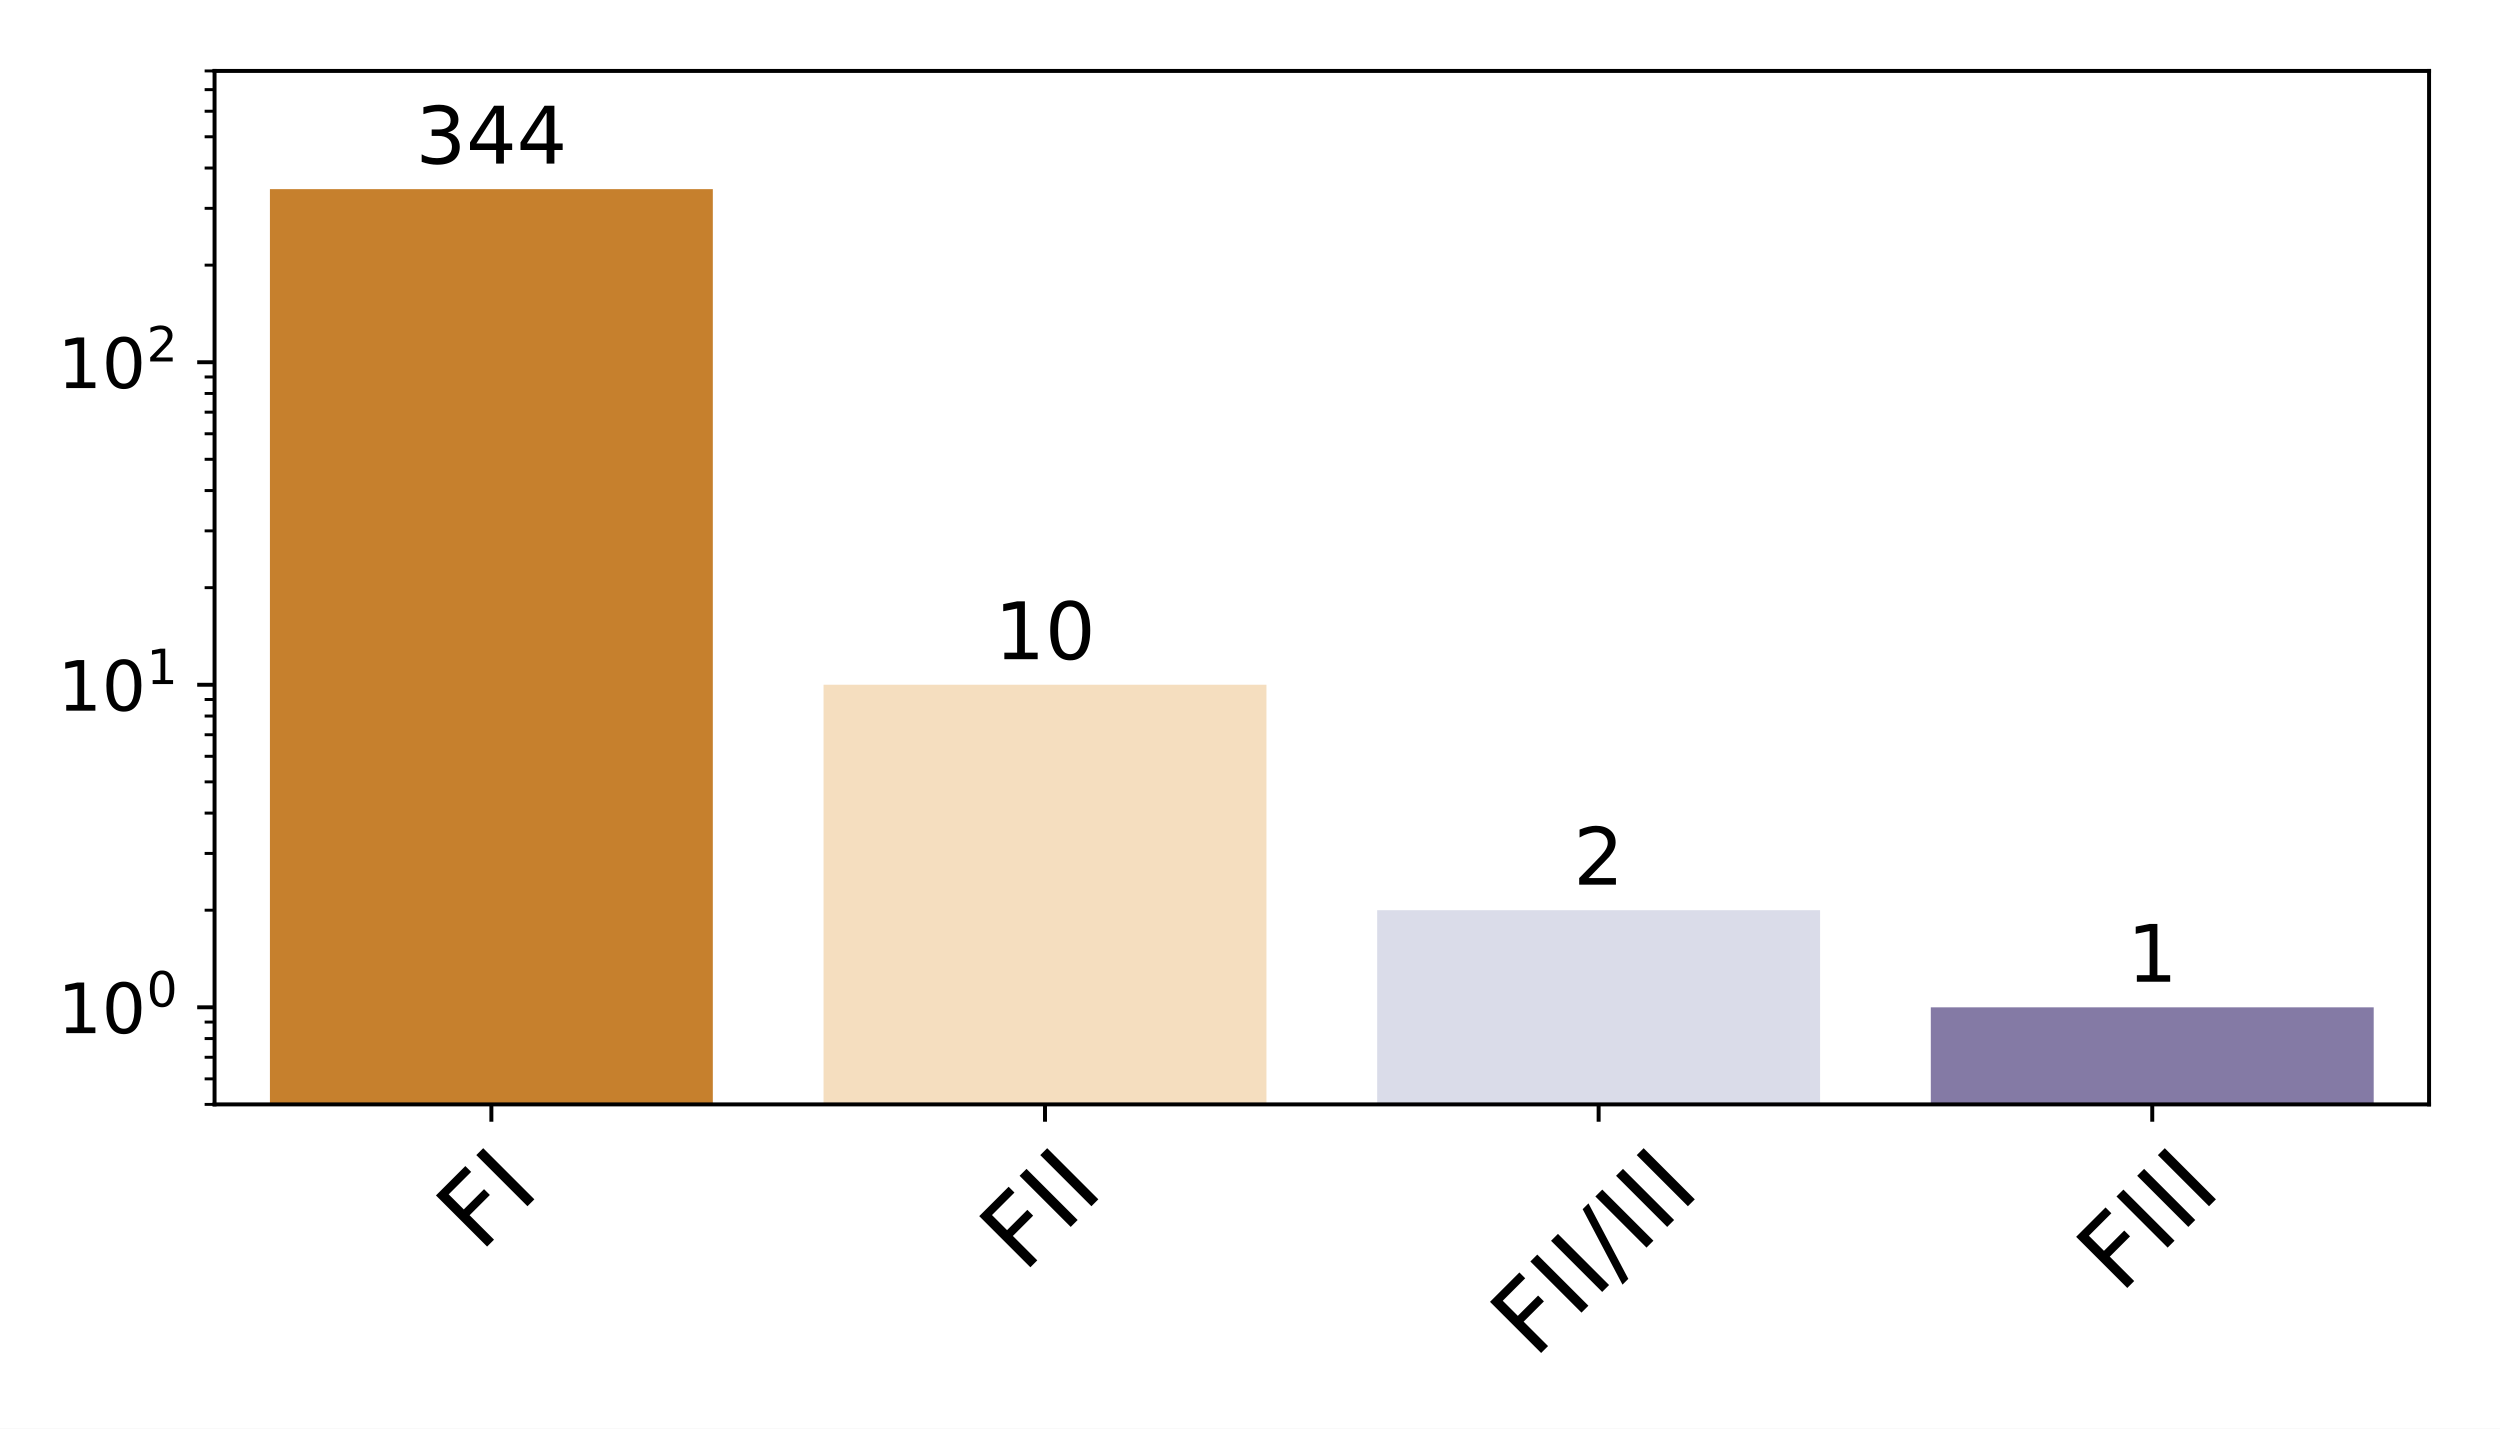
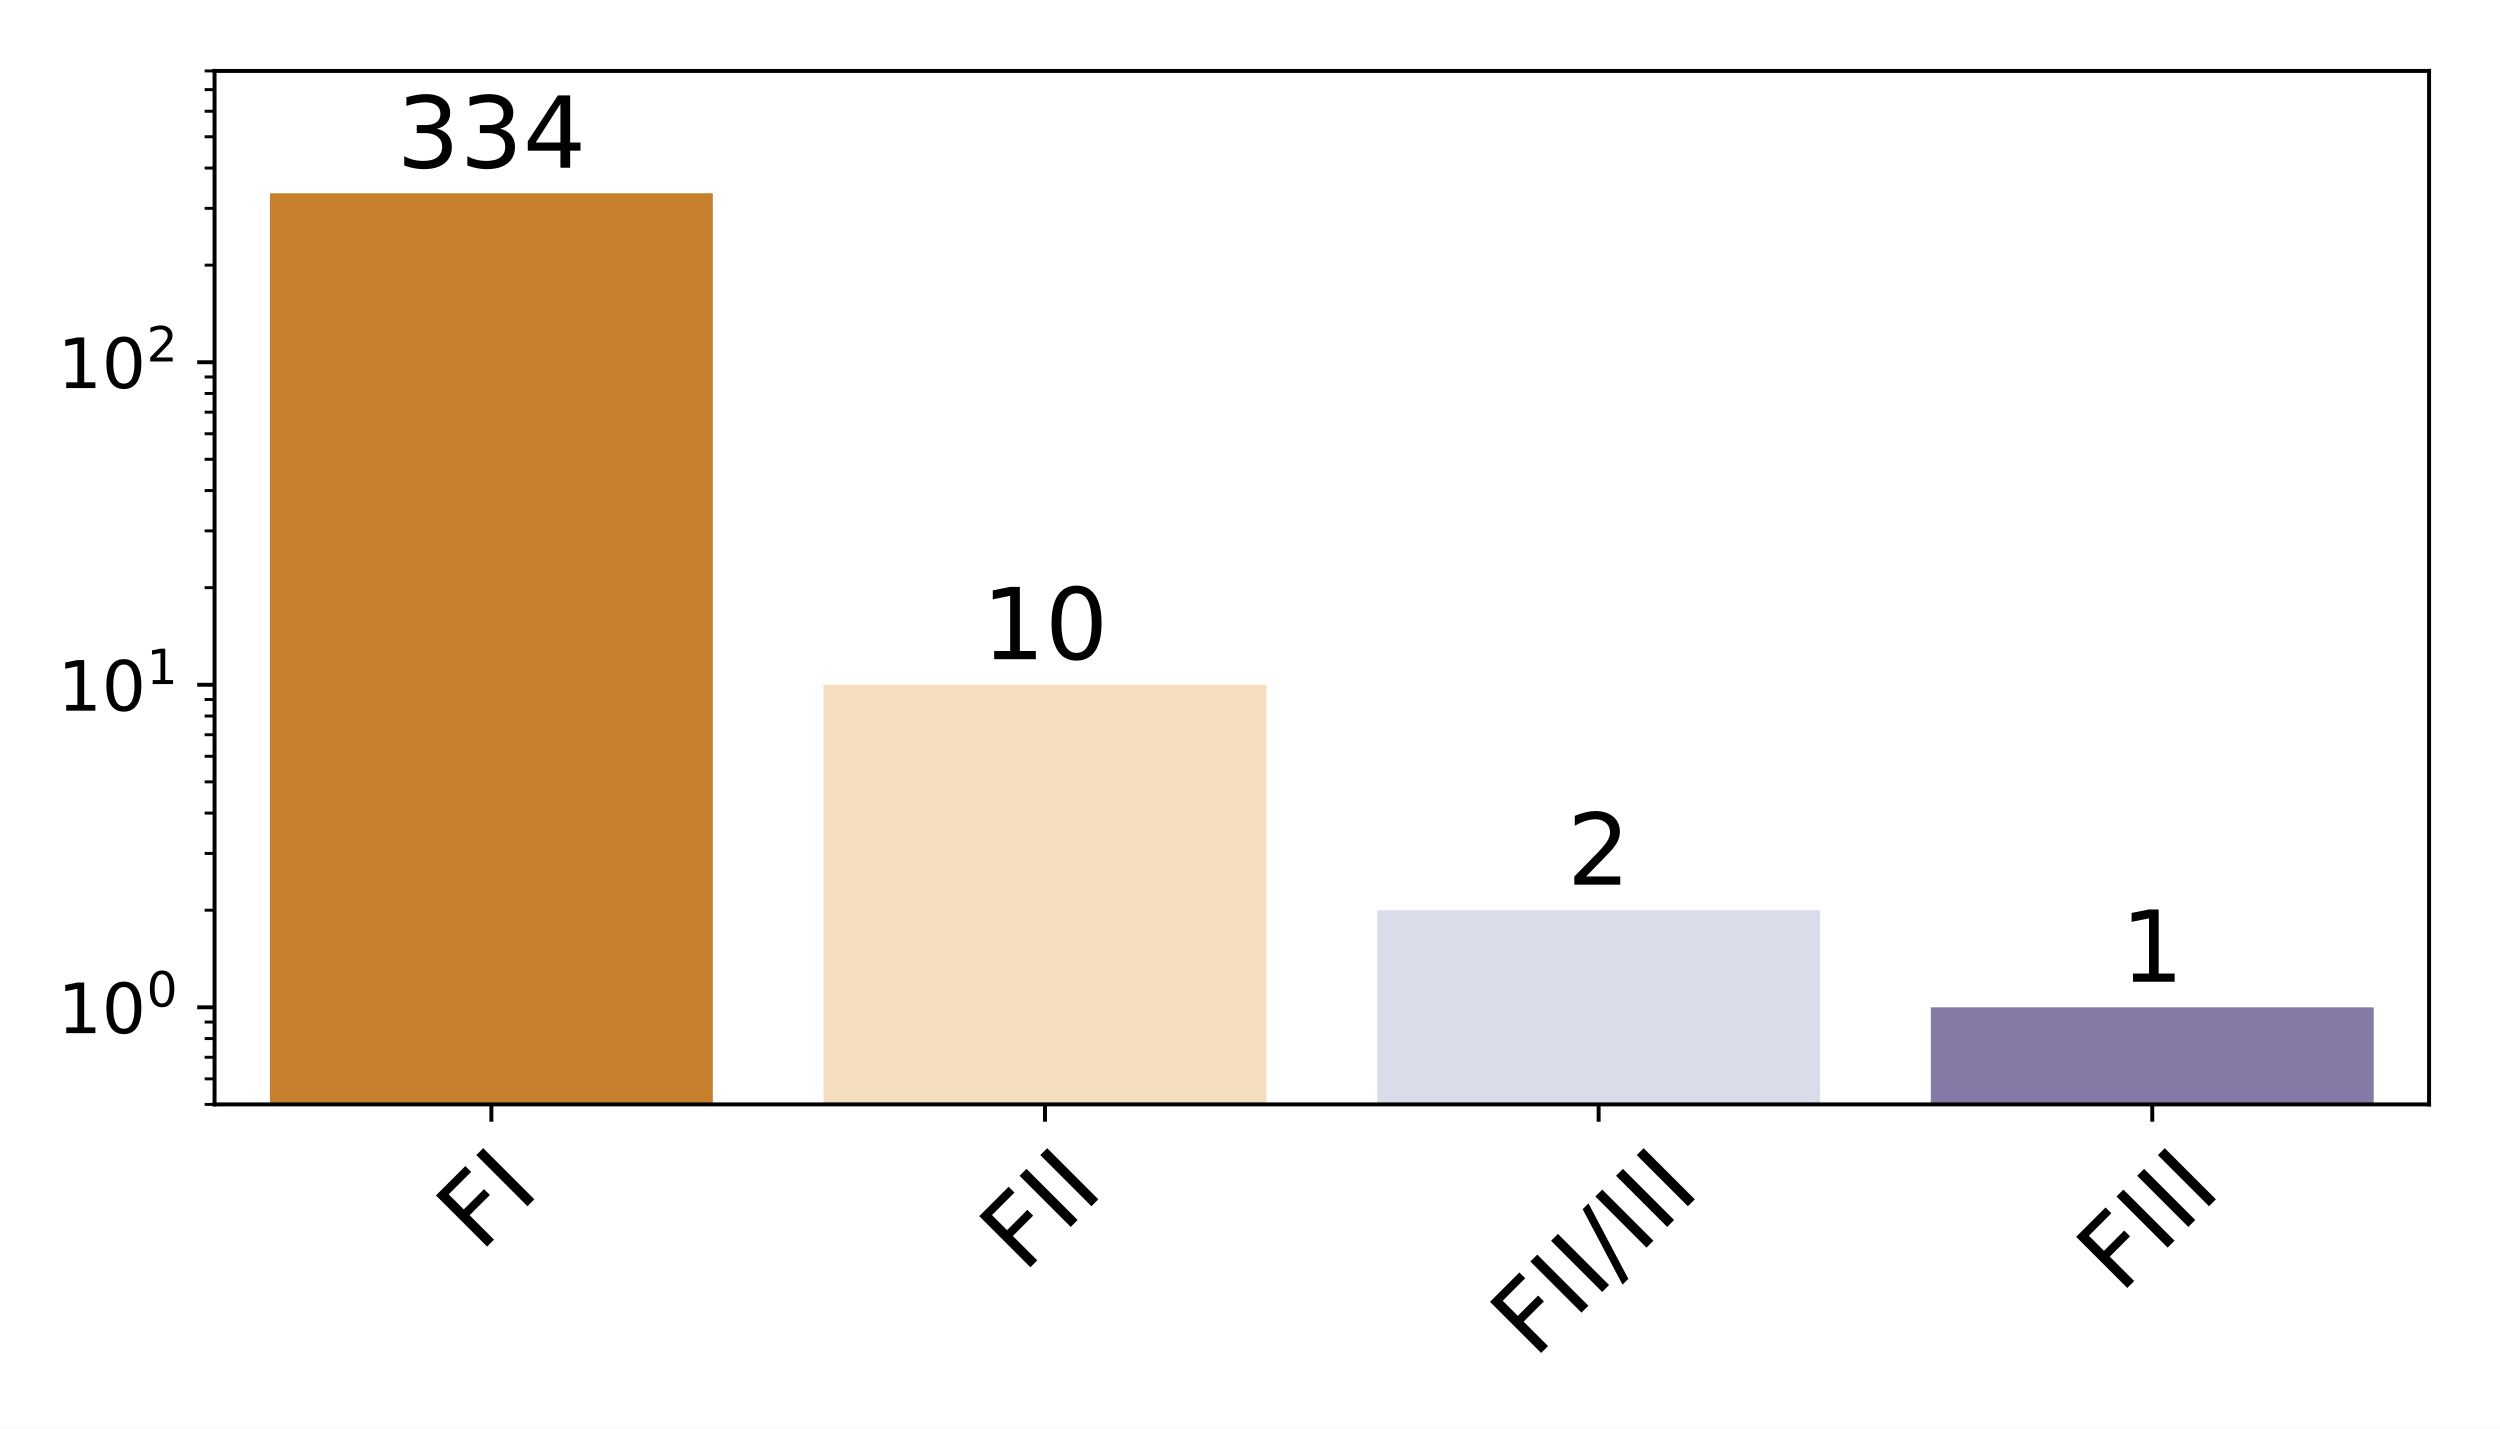
<svg xmlns="http://www.w3.org/2000/svg" xmlns:xlink="http://www.w3.org/1999/xlink" height="288pt" version="1.1" viewBox="0 0 504 288" width="504pt">
  <defs>
    <style type="text/css">
*{stroke-linecap:butt;stroke-linejoin:round;}
  </style>
  </defs>
  <g id="figure_1">
    <g id="patch_1">
      <path d="M 0 288  L 504 288  L 504 0  L 0 0  z " style="fill:#ffffff;" />
    </g>
    <g id="axes_1">
      <g id="patch_2">
        <path d="M 43.254 222.647  L 489.7 222.647  L 489.7 14.3  L 43.254 14.3  z " style="fill:#ffffff;" />
      </g>
      <g id="patch_3">
-         <path clip-path="url(#p3c71dcef30)" d="M 54.416 65227.813  L 143.705 65227.813  L 143.705 38.134  L 54.416 38.134  z " style="fill:#c6802d;" />
+         <path clip-path="url(#p09a1e8cdd0)" d="M 54.416 65227.813  L 143.705 65227.813  L 143.705 38.967  L 54.416 38.967  z " style="fill:#c6802d;" />
      </g>
      <g id="patch_4">
-         <path clip-path="url(#p3c71dcef30)" d="M 166.027 65227.813  L 255.316 65227.813  L 255.316 138.048  L 166.027 138.048  z " style="fill:#f5debf;" />
+         <path clip-path="url(#p09a1e8cdd0)" d="M 166.027 65227.813  L 255.316 65227.813  L 255.316 138.048  L 166.027 138.048  z " style="fill:#f5debf;" />
      </g>
      <g id="patch_5">
-         <path clip-path="url(#p3c71dcef30)" d="M 277.638 65227.813  L 366.927 65227.813  L 366.927 183.498  L 277.638 183.498  z " style="fill:#dadce9;" />
+         <path clip-path="url(#p09a1e8cdd0)" d="M 277.638 65227.813  L 366.927 65227.813  L 366.927 183.498  L 277.638 183.498  z " style="fill:#dadce9;" />
      </g>
      <g id="patch_6">
-         <path clip-path="url(#p3c71dcef30)" d="M 389.25 65227.813  L 478.539 65227.813  L 478.539 203.073  L 389.25 203.073  z " style="fill:#847aa5;" />
+         <path clip-path="url(#p09a1e8cdd0)" d="M 389.25 65227.813  L 478.539 65227.813  L 478.539 203.073  L 389.25 203.073  z " style="fill:#847aa5;" />
      </g>
      <g id="matplotlib.axis_1">
        <g id="xtick_1">
          <g id="line2d_1">
            <defs>
-               <path d="M 0 0  L 0 3.5  " id="m70b7c13395" style="stroke:#000000;stroke-width:0.8;" />
-             </defs>
-             <g>
-               <use style="stroke:#000000;stroke-width:0.8;" x="99.06" xlink:href="#m70b7c13395" y="222.647" />
+               <path d="M 0 0  L 0 3.5  " id="m8ceddf1d35" style="stroke:#000000;stroke-width:0.8;" />
+             </defs>
+             <g>
+               <use style="stroke:#000000;stroke-width:0.8;" x="99.06" xlink:href="#m8ceddf1d35" y="222.647" />
            </g>
          </g>
          <g id="text_1">
            <defs>
              <path d="M 9.812 72.906  L 51.703 72.906  L 51.703 64.594  L 19.672 64.594  L 19.672 43.109  L 48.578 43.109  L 48.578 34.812  L 19.672 34.812  L 19.672 0  L 9.812 0  z " id="DejaVuSans-46" />
              <path d="M 9.812 72.906  L 19.672 72.906  L 19.672 0  L 9.812 0  z " id="DejaVuSans-49" />
            </defs>
            <g transform="translate(96.80956 252.6987)rotate(-45)scale(0.2 -0.2)">
              <use xlink:href="#DejaVuSans-46" />
              <use x="57.52" xlink:href="#DejaVuSans-49" />
            </g>
          </g>
        </g>
        <g id="xtick_2">
          <g id="line2d_2">
            <g>
-               <use style="stroke:#000000;stroke-width:0.8;" x="210.672" xlink:href="#m70b7c13395" y="222.647" />
+               <use style="stroke:#000000;stroke-width:0.8;" x="210.672" xlink:href="#m8ceddf1d35" y="222.647" />
            </g>
          </g>
          <g id="text_2">
            <g transform="translate(206.335 256.8707)rotate(-45)scale(0.2 -0.2)">
              <use xlink:href="#DejaVuSans-46" />
              <use x="57.52" xlink:href="#DejaVuSans-49" />
              <use x="87.012" xlink:href="#DejaVuSans-49" />
            </g>
          </g>
        </g>
        <g id="xtick_3">
          <g id="line2d_3">
            <g>
-               <use style="stroke:#000000;stroke-width:0.8;" x="322.283" xlink:href="#m70b7c13395" y="222.647" />
+               <use style="stroke:#000000;stroke-width:0.8;" x="322.283" xlink:href="#m8ceddf1d35" y="222.647" />
            </g>
          </g>
          <g id="text_3">
            <defs>
              <path d="M 25.391 72.906  L 33.688 72.906  L 8.297 -9.281  L 0 -9.281  z " id="DejaVuSans-2f" />
            </defs>
            <g transform="translate(309.3064 274.1506)rotate(-45)scale(0.2 -0.2)">
              <use xlink:href="#DejaVuSans-46" />
              <use x="57.52" xlink:href="#DejaVuSans-49" />
              <use x="87.012" xlink:href="#DejaVuSans-49" />
              <use x="116.504" xlink:href="#DejaVuSans-2f" />
              <use x="150.195" xlink:href="#DejaVuSans-49" />
              <use x="179.688" xlink:href="#DejaVuSans-49" />
              <use x="209.18" xlink:href="#DejaVuSans-49" />
            </g>
          </g>
        </g>
        <g id="xtick_4">
          <g id="line2d_4">
            <g>
-               <use style="stroke:#000000;stroke-width:0.8;" x="433.894" xlink:href="#m70b7c13395" y="222.647" />
+               <use style="stroke:#000000;stroke-width:0.8;" x="433.894" xlink:href="#m8ceddf1d35" y="222.647" />
            </g>
          </g>
          <g id="text_4">
            <g transform="translate(427.4718 261.0426)rotate(-45)scale(0.2 -0.2)">
              <use xlink:href="#DejaVuSans-46" />
              <use x="57.52" xlink:href="#DejaVuSans-49" />
              <use x="87.012" xlink:href="#DejaVuSans-49" />
              <use x="116.504" xlink:href="#DejaVuSans-49" />
            </g>
          </g>
        </g>
      </g>
      <g id="matplotlib.axis_2">
        <g id="ytick_1">
          <g id="line2d_5">
            <defs>
-               <path d="M 0 0  L -3.5 0  " id="m742261d1ee" style="stroke:#000000;stroke-width:0.8;" />
-             </defs>
-             <g>
-               <use style="stroke:#000000;stroke-width:0.8;" x="43.254" xlink:href="#m742261d1ee" y="203.073" />
+               <path d="M 0 0  L -3.5 0  " id="m25b41ba05a" style="stroke:#000000;stroke-width:0.8;" />
+             </defs>
+             <g>
+               <use style="stroke:#000000;stroke-width:0.8;" x="43.254" xlink:href="#m25b41ba05a" y="203.073" />
            </g>
          </g>
          <g id="text_5">
            <defs>
              <path d="M 12.406 8.297  L 28.516 8.297  L 28.516 63.922  L 10.984 60.406  L 10.984 69.391  L 28.422 72.906  L 38.281 72.906  L 38.281 8.297  L 54.391 8.297  L 54.391 0  L 12.406 0  z " id="DejaVuSans-31" />
              <path d="M 31.781 66.406  Q 24.172 66.406 20.328 58.906  Q 16.5 51.422 16.5 36.375  Q 16.5 21.391 20.328 13.891  Q 24.172 6.391 31.781 6.391  Q 39.453 6.391 43.281 13.891  Q 47.125 21.391 47.125 36.375  Q 47.125 51.422 43.281 58.906  Q 39.453 66.406 31.781 66.406  z M 31.781 74.219  Q 44.047 74.219 50.516 64.516  Q 56.984 54.828 56.984 36.375  Q 56.984 17.969 50.516 8.266  Q 44.047 -1.422 31.781 -1.422  Q 19.531 -1.422 13.062 8.266  Q 6.594 17.969 6.594 36.375  Q 6.594 54.828 13.062 64.516  Q 19.531 74.219 31.781 74.219  z " id="DejaVuSans-30" />
            </defs>
            <g transform="translate(11.61445 208.3916)scale(0.14 -0.14)">
              <use transform="translate(0 0.765625)" xlink:href="#DejaVuSans-31" />
              <use transform="translate(63.62305 0.765625)" xlink:href="#DejaVuSans-30" />
              <use transform="translate(128.2031 39.04688)scale(0.7)" xlink:href="#DejaVuSans-30" />
            </g>
          </g>
        </g>
        <g id="ytick_2">
          <g id="line2d_6">
            <g>
-               <use style="stroke:#000000;stroke-width:0.8;" x="43.254" xlink:href="#m742261d1ee" y="138.048" />
+               <use style="stroke:#000000;stroke-width:0.8;" x="43.254" xlink:href="#m25b41ba05a" y="138.048" />
            </g>
          </g>
          <g id="text_6">
            <g transform="translate(11.61445 143.3668)scale(0.14 -0.14)">
              <use transform="translate(0 0.684375)" xlink:href="#DejaVuSans-31" />
              <use transform="translate(63.62305 0.684375)" xlink:href="#DejaVuSans-30" />
              <use transform="translate(128.2031 38.96563)scale(0.7)" xlink:href="#DejaVuSans-31" />
            </g>
          </g>
        </g>
        <g id="ytick_3">
          <g id="line2d_7">
            <g>
-               <use style="stroke:#000000;stroke-width:0.8;" x="43.254" xlink:href="#m742261d1ee" y="73.023" />
+               <use style="stroke:#000000;stroke-width:0.8;" x="43.254" xlink:href="#m25b41ba05a" y="73.023" />
            </g>
          </g>
          <g id="text_7">
            <defs>
              <path d="M 19.188 8.297  L 53.609 8.297  L 53.609 0  L 7.328 0  L 7.328 8.297  Q 12.938 14.109 22.625 23.891  Q 32.328 33.688 34.812 36.531  Q 39.547 41.844 41.422 45.531  Q 43.312 49.219 43.312 52.781  Q 43.312 58.594 39.234 62.25  Q 35.156 65.922 28.609 65.922  Q 23.969 65.922 18.812 64.312  Q 13.672 62.703 7.812 59.422  L 7.812 69.391  Q 13.766 71.781 18.938 73  Q 24.125 74.219 28.422 74.219  Q 39.75 74.219 46.484 68.547  Q 53.219 62.891 53.219 53.422  Q 53.219 48.922 51.531 44.891  Q 49.859 40.875 45.406 35.406  Q 44.188 33.984 37.641 27.219  Q 31.109 20.453 19.188 8.297  z " id="DejaVuSans-32" />
            </defs>
            <g transform="translate(11.61445 78.3421)scale(0.14 -0.14)">
              <use transform="translate(0 0.765625)" xlink:href="#DejaVuSans-31" />
              <use transform="translate(63.62305 0.765625)" xlink:href="#DejaVuSans-30" />
              <use transform="translate(128.2031 39.04688)scale(0.7)" xlink:href="#DejaVuSans-32" />
            </g>
          </g>
        </g>
        <g id="ytick_4">
          <g id="line2d_8">
            <defs>
-               <path d="M 0 0  L -2 0  " id="m8ef336e5ff" style="stroke:#000000;stroke-width:0.6;" />
-             </defs>
-             <g>
-               <use style="stroke:#000000;stroke-width:0.6;" x="43.254" xlink:href="#m8ef336e5ff" y="222.647" />
+               <path d="M 0 0  L -2 0  " id="m8bd485b714" style="stroke:#000000;stroke-width:0.6;" />
+             </defs>
+             <g>
+               <use style="stroke:#000000;stroke-width:0.6;" x="43.254" xlink:href="#m8bd485b714" y="222.647" />
            </g>
          </g>
        </g>
        <g id="ytick_5">
          <g id="line2d_9">
            <g>
-               <use style="stroke:#000000;stroke-width:0.6;" x="43.254" xlink:href="#m8ef336e5ff" y="217.498" />
+               <use style="stroke:#000000;stroke-width:0.6;" x="43.254" xlink:href="#m8bd485b714" y="217.498" />
            </g>
          </g>
        </g>
        <g id="ytick_6">
          <g id="line2d_10">
            <g>
-               <use style="stroke:#000000;stroke-width:0.6;" x="43.254" xlink:href="#m8ef336e5ff" y="213.145" />
+               <use style="stroke:#000000;stroke-width:0.6;" x="43.254" xlink:href="#m8bd485b714" y="213.145" />
            </g>
          </g>
        </g>
        <g id="ytick_7">
          <g id="line2d_11">
            <g>
-               <use style="stroke:#000000;stroke-width:0.6;" x="43.254" xlink:href="#m8ef336e5ff" y="209.374" />
+               <use style="stroke:#000000;stroke-width:0.6;" x="43.254" xlink:href="#m8bd485b714" y="209.374" />
            </g>
          </g>
        </g>
        <g id="ytick_8">
          <g id="line2d_12">
            <g>
-               <use style="stroke:#000000;stroke-width:0.6;" x="43.254" xlink:href="#m8ef336e5ff" y="206.048" />
+               <use style="stroke:#000000;stroke-width:0.6;" x="43.254" xlink:href="#m8bd485b714" y="206.048" />
            </g>
          </g>
        </g>
        <g id="ytick_9">
          <g id="line2d_13">
            <g>
-               <use style="stroke:#000000;stroke-width:0.6;" x="43.254" xlink:href="#m8ef336e5ff" y="183.498" />
+               <use style="stroke:#000000;stroke-width:0.6;" x="43.254" xlink:href="#m8bd485b714" y="183.498" />
            </g>
          </g>
        </g>
        <g id="ytick_10">
          <g id="line2d_14">
            <g>
-               <use style="stroke:#000000;stroke-width:0.6;" x="43.254" xlink:href="#m8ef336e5ff" y="172.048" />
+               <use style="stroke:#000000;stroke-width:0.6;" x="43.254" xlink:href="#m8bd485b714" y="172.048" />
            </g>
          </g>
        </g>
        <g id="ytick_11">
          <g id="line2d_15">
            <g>
-               <use style="stroke:#000000;stroke-width:0.6;" x="43.254" xlink:href="#m8ef336e5ff" y="163.924" />
+               <use style="stroke:#000000;stroke-width:0.6;" x="43.254" xlink:href="#m8bd485b714" y="163.924" />
            </g>
          </g>
        </g>
        <g id="ytick_12">
          <g id="line2d_16">
            <g>
-               <use style="stroke:#000000;stroke-width:0.6;" x="43.254" xlink:href="#m8ef336e5ff" y="157.622" />
+               <use style="stroke:#000000;stroke-width:0.6;" x="43.254" xlink:href="#m8bd485b714" y="157.622" />
            </g>
          </g>
        </g>
        <g id="ytick_13">
          <g id="line2d_17">
            <g>
-               <use style="stroke:#000000;stroke-width:0.6;" x="43.254" xlink:href="#m8ef336e5ff" y="152.474" />
+               <use style="stroke:#000000;stroke-width:0.6;" x="43.254" xlink:href="#m8bd485b714" y="152.474" />
            </g>
          </g>
        </g>
        <g id="ytick_14">
          <g id="line2d_18">
            <g>
-               <use style="stroke:#000000;stroke-width:0.6;" x="43.254" xlink:href="#m8ef336e5ff" y="148.12" />
+               <use style="stroke:#000000;stroke-width:0.6;" x="43.254" xlink:href="#m8bd485b714" y="148.12" />
            </g>
          </g>
        </g>
        <g id="ytick_15">
          <g id="line2d_19">
            <g>
-               <use style="stroke:#000000;stroke-width:0.6;" x="43.254" xlink:href="#m8ef336e5ff" y="144.349" />
+               <use style="stroke:#000000;stroke-width:0.6;" x="43.254" xlink:href="#m8bd485b714" y="144.349" />
            </g>
          </g>
        </g>
        <g id="ytick_16">
          <g id="line2d_20">
            <g>
-               <use style="stroke:#000000;stroke-width:0.6;" x="43.254" xlink:href="#m8ef336e5ff" y="141.023" />
+               <use style="stroke:#000000;stroke-width:0.6;" x="43.254" xlink:href="#m8bd485b714" y="141.023" />
            </g>
          </g>
        </g>
        <g id="ytick_17">
          <g id="line2d_21">
            <g>
-               <use style="stroke:#000000;stroke-width:0.6;" x="43.254" xlink:href="#m8ef336e5ff" y="118.474" />
+               <use style="stroke:#000000;stroke-width:0.6;" x="43.254" xlink:href="#m8bd485b714" y="118.474" />
            </g>
          </g>
        </g>
        <g id="ytick_18">
          <g id="line2d_22">
            <g>
-               <use style="stroke:#000000;stroke-width:0.6;" x="43.254" xlink:href="#m8ef336e5ff" y="107.023" />
+               <use style="stroke:#000000;stroke-width:0.6;" x="43.254" xlink:href="#m8bd485b714" y="107.023" />
            </g>
          </g>
        </g>
        <g id="ytick_19">
          <g id="line2d_23">
            <g>
-               <use style="stroke:#000000;stroke-width:0.6;" x="43.254" xlink:href="#m8ef336e5ff" y="98.899" />
+               <use style="stroke:#000000;stroke-width:0.6;" x="43.254" xlink:href="#m8bd485b714" y="98.899" />
            </g>
          </g>
        </g>
        <g id="ytick_20">
          <g id="line2d_24">
            <g>
-               <use style="stroke:#000000;stroke-width:0.6;" x="43.254" xlink:href="#m8ef336e5ff" y="92.598" />
+               <use style="stroke:#000000;stroke-width:0.6;" x="43.254" xlink:href="#m8bd485b714" y="92.598" />
            </g>
          </g>
        </g>
        <g id="ytick_21">
          <g id="line2d_25">
            <g>
-               <use style="stroke:#000000;stroke-width:0.6;" x="43.254" xlink:href="#m8ef336e5ff" y="87.449" />
+               <use style="stroke:#000000;stroke-width:0.6;" x="43.254" xlink:href="#m8bd485b714" y="87.449" />
            </g>
          </g>
        </g>
        <g id="ytick_22">
          <g id="line2d_26">
            <g>
-               <use style="stroke:#000000;stroke-width:0.6;" x="43.254" xlink:href="#m8ef336e5ff" y="83.096" />
+               <use style="stroke:#000000;stroke-width:0.6;" x="43.254" xlink:href="#m8bd485b714" y="83.096" />
            </g>
          </g>
        </g>
        <g id="ytick_23">
          <g id="line2d_27">
            <g>
-               <use style="stroke:#000000;stroke-width:0.6;" x="43.254" xlink:href="#m8ef336e5ff" y="79.325" />
+               <use style="stroke:#000000;stroke-width:0.6;" x="43.254" xlink:href="#m8bd485b714" y="79.325" />
            </g>
          </g>
        </g>
        <g id="ytick_24">
          <g id="line2d_28">
            <g>
-               <use style="stroke:#000000;stroke-width:0.6;" x="43.254" xlink:href="#m8ef336e5ff" y="75.999" />
+               <use style="stroke:#000000;stroke-width:0.6;" x="43.254" xlink:href="#m8bd485b714" y="75.999" />
            </g>
          </g>
        </g>
        <g id="ytick_25">
          <g id="line2d_29">
            <g>
-               <use style="stroke:#000000;stroke-width:0.6;" x="43.254" xlink:href="#m8ef336e5ff" y="53.449" />
+               <use style="stroke:#000000;stroke-width:0.6;" x="43.254" xlink:href="#m8bd485b714" y="53.449" />
            </g>
          </g>
        </g>
        <g id="ytick_26">
          <g id="line2d_30">
            <g>
-               <use style="stroke:#000000;stroke-width:0.6;" x="43.254" xlink:href="#m8ef336e5ff" y="41.999" />
+               <use style="stroke:#000000;stroke-width:0.6;" x="43.254" xlink:href="#m8bd485b714" y="41.999" />
            </g>
          </g>
        </g>
        <g id="ytick_27">
          <g id="line2d_31">
            <g>
-               <use style="stroke:#000000;stroke-width:0.6;" x="43.254" xlink:href="#m8ef336e5ff" y="33.874" />
+               <use style="stroke:#000000;stroke-width:0.6;" x="43.254" xlink:href="#m8bd485b714" y="33.874" />
            </g>
          </g>
        </g>
        <g id="ytick_28">
          <g id="line2d_32">
            <g>
-               <use style="stroke:#000000;stroke-width:0.6;" x="43.254" xlink:href="#m8ef336e5ff" y="27.573" />
+               <use style="stroke:#000000;stroke-width:0.6;" x="43.254" xlink:href="#m8bd485b714" y="27.573" />
            </g>
          </g>
        </g>
        <g id="ytick_29">
          <g id="line2d_33">
            <g>
-               <use style="stroke:#000000;stroke-width:0.6;" x="43.254" xlink:href="#m8ef336e5ff" y="22.424" />
+               <use style="stroke:#000000;stroke-width:0.6;" x="43.254" xlink:href="#m8bd485b714" y="22.424" />
            </g>
          </g>
        </g>
        <g id="ytick_30">
          <g id="line2d_34">
            <g>
-               <use style="stroke:#000000;stroke-width:0.6;" x="43.254" xlink:href="#m8ef336e5ff" y="18.071" />
+               <use style="stroke:#000000;stroke-width:0.6;" x="43.254" xlink:href="#m8bd485b714" y="18.071" />
            </g>
          </g>
        </g>
        <g id="ytick_31">
          <g id="line2d_35">
            <g>
-               <use style="stroke:#000000;stroke-width:0.6;" x="43.254" xlink:href="#m8ef336e5ff" y="14.3" />
+               <use style="stroke:#000000;stroke-width:0.6;" x="43.254" xlink:href="#m8bd485b714" y="14.3" />
            </g>
          </g>
        </g>
      </g>
      <g id="line2d_36">
-         <path clip-path="url(#p3c71dcef30)" d="M 0 0  " style="fill:none;stroke:#424242;stroke-linecap:square;stroke-width:2.7;" />
+         <path clip-path="url(#p09a1e8cdd0)" d="M 0 0  " style="fill:none;stroke:#424242;stroke-linecap:square;stroke-width:2.7;" />
      </g>
      <g id="line2d_37">
-         <path clip-path="url(#p3c71dcef30)" d="M 0 0  " style="fill:none;stroke:#424242;stroke-linecap:square;stroke-width:2.7;" />
+         <path clip-path="url(#p09a1e8cdd0)" d="M 0 0  " style="fill:none;stroke:#424242;stroke-linecap:square;stroke-width:2.7;" />
      </g>
      <g id="line2d_38">
-         <path clip-path="url(#p3c71dcef30)" d="M 0 0  " style="fill:none;stroke:#424242;stroke-linecap:square;stroke-width:2.7;" />
+         <path clip-path="url(#p09a1e8cdd0)" d="M 0 0  " style="fill:none;stroke:#424242;stroke-linecap:square;stroke-width:2.7;" />
      </g>
      <g id="line2d_39">
-         <path clip-path="url(#p3c71dcef30)" d="M 0 0  " style="fill:none;stroke:#424242;stroke-linecap:square;stroke-width:2.7;" />
+         <path clip-path="url(#p09a1e8cdd0)" d="M 0 0  " style="fill:none;stroke:#424242;stroke-linecap:square;stroke-width:2.7;" />
      </g>
      <g id="patch_7">
        <path d="M 43.254 222.647  L 43.254 14.3  " style="fill:none;stroke:#000000;stroke-linecap:square;stroke-linejoin:miter;stroke-width:0.8;" />
      </g>
      <g id="patch_8">
        <path d="M 489.7 222.647  L 489.7 14.3  " style="fill:none;stroke:#000000;stroke-linecap:square;stroke-linejoin:miter;stroke-width:0.8;" />
      </g>
      <g id="patch_9">
        <path d="M 43.254 222.647  L 489.7 222.647  " style="fill:none;stroke:#000000;stroke-linecap:square;stroke-linejoin:miter;stroke-width:0.8;" />
      </g>
      <g id="patch_10">
        <path d="M 43.254 14.3  L 489.7 14.3  " style="fill:none;stroke:#000000;stroke-linecap:square;stroke-linejoin:miter;stroke-width:0.8;" />
      </g>
      <g id="text_8">
        <defs>
          <path d="M 40.578 39.312  Q 47.656 37.797 51.625 33  Q 55.609 28.219 55.609 21.188  Q 55.609 10.406 48.188 4.484  Q 40.766 -1.422 27.094 -1.422  Q 22.516 -1.422 17.656 -0.516  Q 12.797 0.391 7.625 2.203  L 7.625 11.719  Q 11.719 9.328 16.594 8.109  Q 21.484 6.891 26.812 6.891  Q 36.078 6.891 40.938 10.547  Q 45.797 14.203 45.797 21.188  Q 45.797 27.641 41.281 31.266  Q 36.766 34.906 28.719 34.906  L 20.219 34.906  L 20.219 43.016  L 29.109 43.016  Q 36.375 43.016 40.234 45.922  Q 44.094 48.828 44.094 54.297  Q 44.094 59.906 40.109 62.906  Q 36.141 65.922 28.719 65.922  Q 24.656 65.922 20.016 65.031  Q 15.375 64.156 9.812 62.312  L 9.812 71.094  Q 15.438 72.656 20.344 73.438  Q 25.25 74.219 29.594 74.219  Q 40.828 74.219 47.359 69.109  Q 53.906 64.016 53.906 55.328  Q 53.906 49.266 50.438 45.094  Q 46.969 40.922 40.578 39.312  z " id="DejaVuSans-33" />
          <path d="M 37.797 64.312  L 12.891 25.391  L 37.797 25.391  z M 35.203 72.906  L 47.609 72.906  L 47.609 25.391  L 58.016 25.391  L 58.016 17.188  L 47.609 17.188  L 47.609 0  L 37.797 0  L 37.797 17.188  L 4.891 17.188  L 4.891 26.703  z " id="DejaVuSans-34" />
        </defs>
-         <g transform="translate(83.79015 32.98488)scale(0.16 -0.16)">
+         <g transform="translate(79.97265 33.81797)scale(0.2 -0.2)">
          <use xlink:href="#DejaVuSans-33" />
-           <use x="63.623" xlink:href="#DejaVuSans-34" />
+           <use x="63.623" xlink:href="#DejaVuSans-33" />
          <use x="127.246" xlink:href="#DejaVuSans-34" />
        </g>
      </g>
      <g id="text_9">
-         <g transform="translate(200.4915 132.8992)scale(0.16 -0.16)">
+         <g transform="translate(197.9465 132.8992)scale(0.2 -0.2)">
          <use xlink:href="#DejaVuSans-31" />
          <use x="63.623" xlink:href="#DejaVuSans-30" />
        </g>
      </g>
      <g id="text_10">
-         <g transform="translate(317.1929 178.3495)scale(0.16 -0.16)">
+         <g transform="translate(315.9204 178.3495)scale(0.2 -0.2)">
          <use xlink:href="#DejaVuSans-32" />
        </g>
      </g>
      <g id="text_11">
-         <g transform="translate(428.8043 197.9239)scale(0.16 -0.16)">
+         <g transform="translate(427.5318 197.9239)scale(0.2 -0.2)">
          <use xlink:href="#DejaVuSans-31" />
        </g>
      </g>
    </g>
  </g>
  <defs>
-     <clipPath id="p3c71dcef30">
+     <clipPath id="p09a1e8cdd0">
      <rect height="208.347" width="446.446" x="43.254" y="14.3" />
    </clipPath>
  </defs>
</svg>
